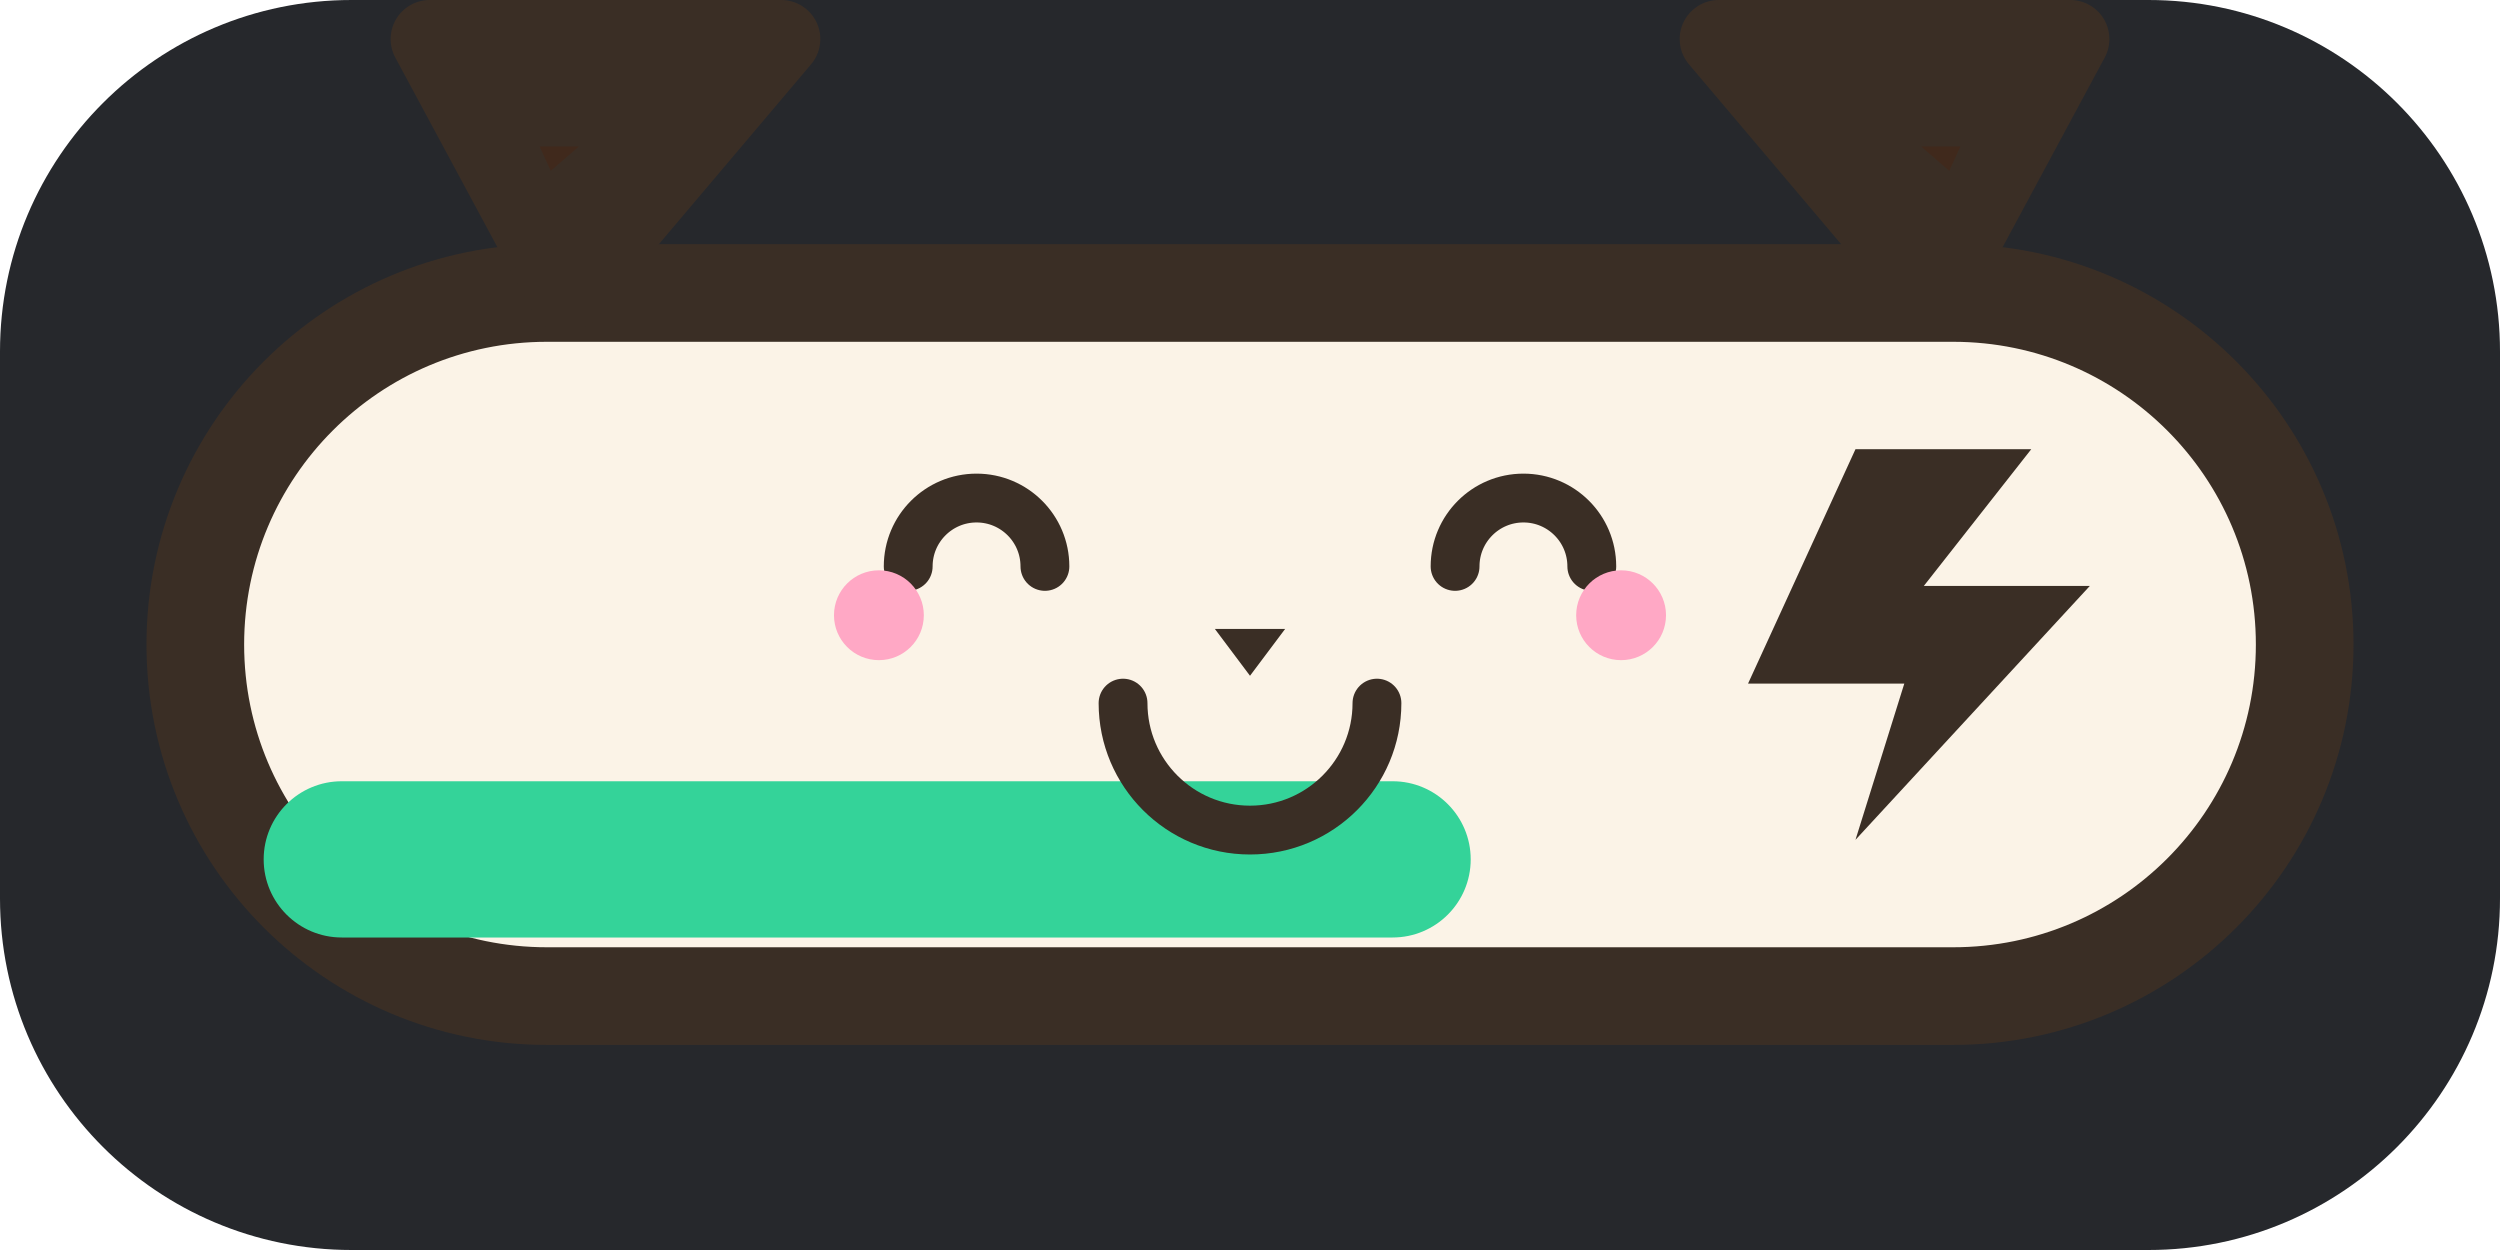
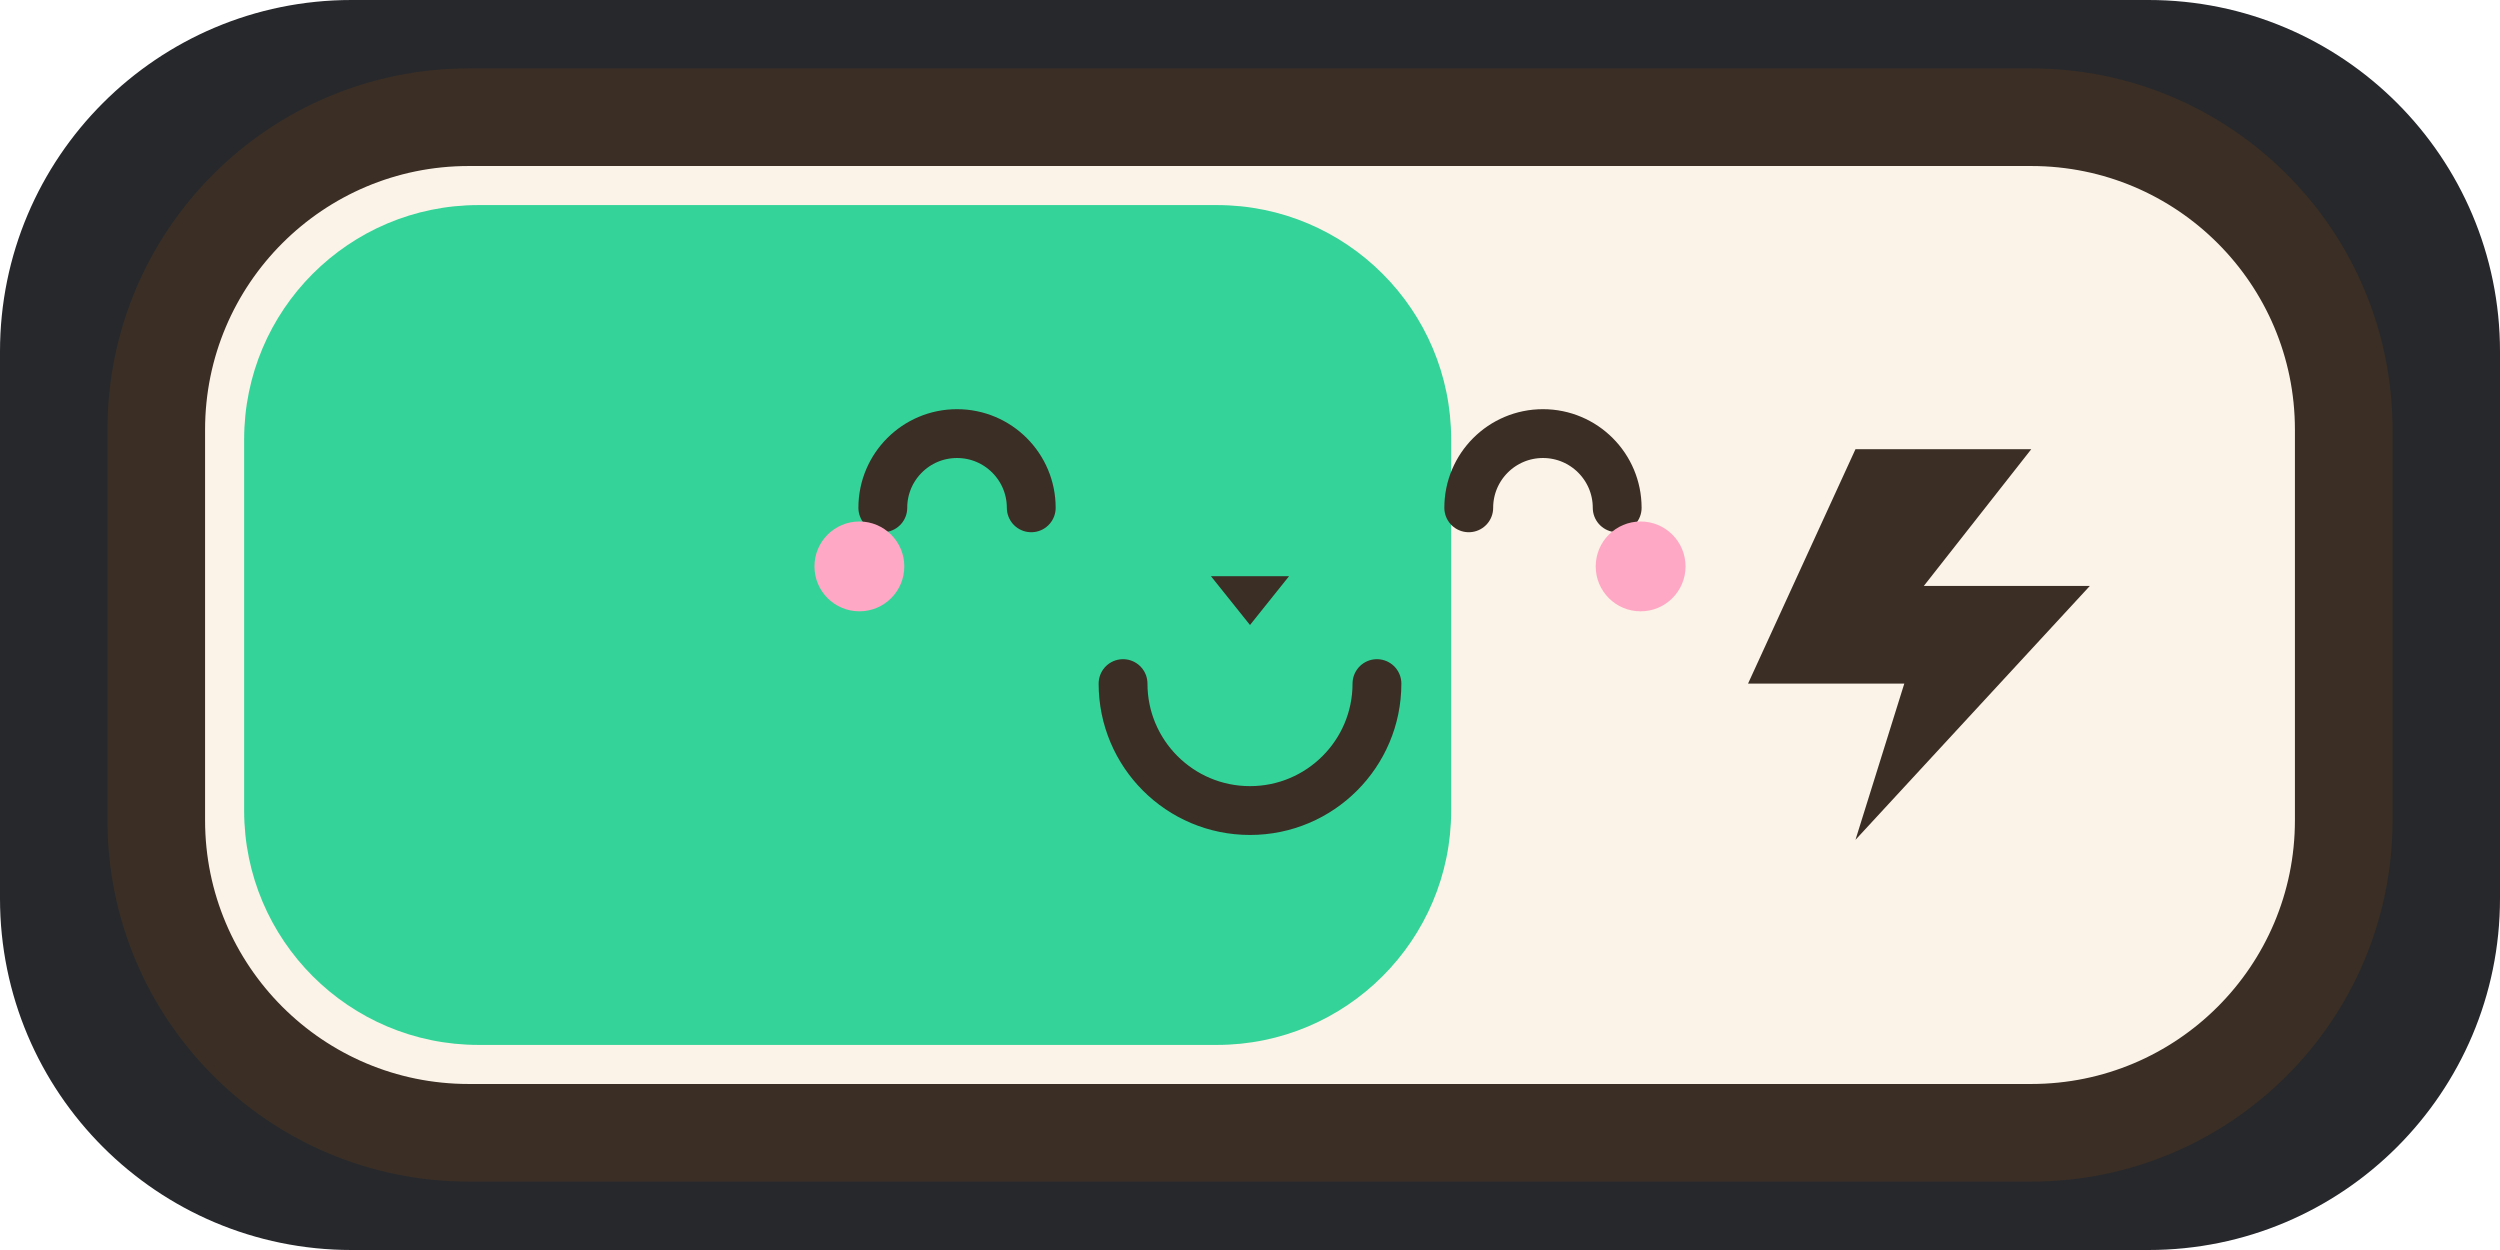
<svg xmlns="http://www.w3.org/2000/svg" width="128" height="64" viewBox="0 0 128 64">
  <rect width="128" height="64" rx="18" fill="#26282c" />
-   <rect x="10" y="15" width="108" height="36" rx="18" fill="#FBF3E7" stroke="#3A2E25" stroke-width="5" />
-   <rect x="13.5" y="40" width="61.8" height="8" rx="4" fill="#34D399" />
+   <rect x="8" y="6" width="112" height="52" rx="16" fill="#FBF3E7" stroke="#3A2E25" stroke-width="5" />
+   <rect x="12.5" y="10.5" width="61.8" height="43" rx="12" fill="#34D399" />
  <g stroke="#3A2E25" fill="none" stroke-width="2.5" stroke-linecap="round">
-     <path d="M 46.5 29 A 3.5 3.5 0 0 1 53.5 29" />
-     <path d="M 74.5 29 A 3.5 3.5 0 0 1 81.5 29" />
+     <path d="M 45.2 26 A 3.8 3.8 0 0 1 52.8 26" />
+     <path d="M 75.2 26 A 3.8 3.8 0 0 1 82.8 26" />
  </g>
-   <path d="M 62.2 32.2 L 65.8 32.2 L 64 34.6 Z" fill="#3A2E25" />
+   <path d="M 62 29.5 L 66 29.5 L 64 32 Z" fill="#3A2E25" />
  <g stroke="#3A2E25" fill="none" stroke-width="2.5" stroke-linecap="round">
-     <path d="M 57.5 36 A 6.5 6.5 0 0 0 70.5 36" />
+     <path d="M 57.5 35 A 6.5 6.5 0 0 0 70.5 35" />
  </g>
-   <circle cx="45" cy="31.5" r="2.3" fill="#FFA8C5" />
-   <circle cx="83" cy="31.5" r="2.3" fill="#FFA8C5" />
+   <circle cx="44" cy="29" r="2.3" fill="#FFA8C5" />
+   <circle cx="84" cy="29" r="2.3" fill="#FFA8C5" />
  <path d="M 95 23 L 104 23 L 98.5 30 L 107 30 L 95 43 L 97.5 35 L 89.5 35 Z" fill="#3A2E25" />
-   <g stroke="#3A2E25" stroke-width="4" stroke-linejoin="round">
-     <path d="M 29 15 L 22 2 L 40 2 Z" fill="#F97316" />
-     <path d="M 27.5 12 L 24.5 5.5 L 35 5.5 Z" fill="#40291C" />
-     <path d="M 99 15 L 106 2 L 88 2 Z" fill="#F97316" />
-     <path d="M 100.5 12 L 103.5 5.5 L 93 5.5 Z" fill="#40291C" />
-   </g>
</svg>
